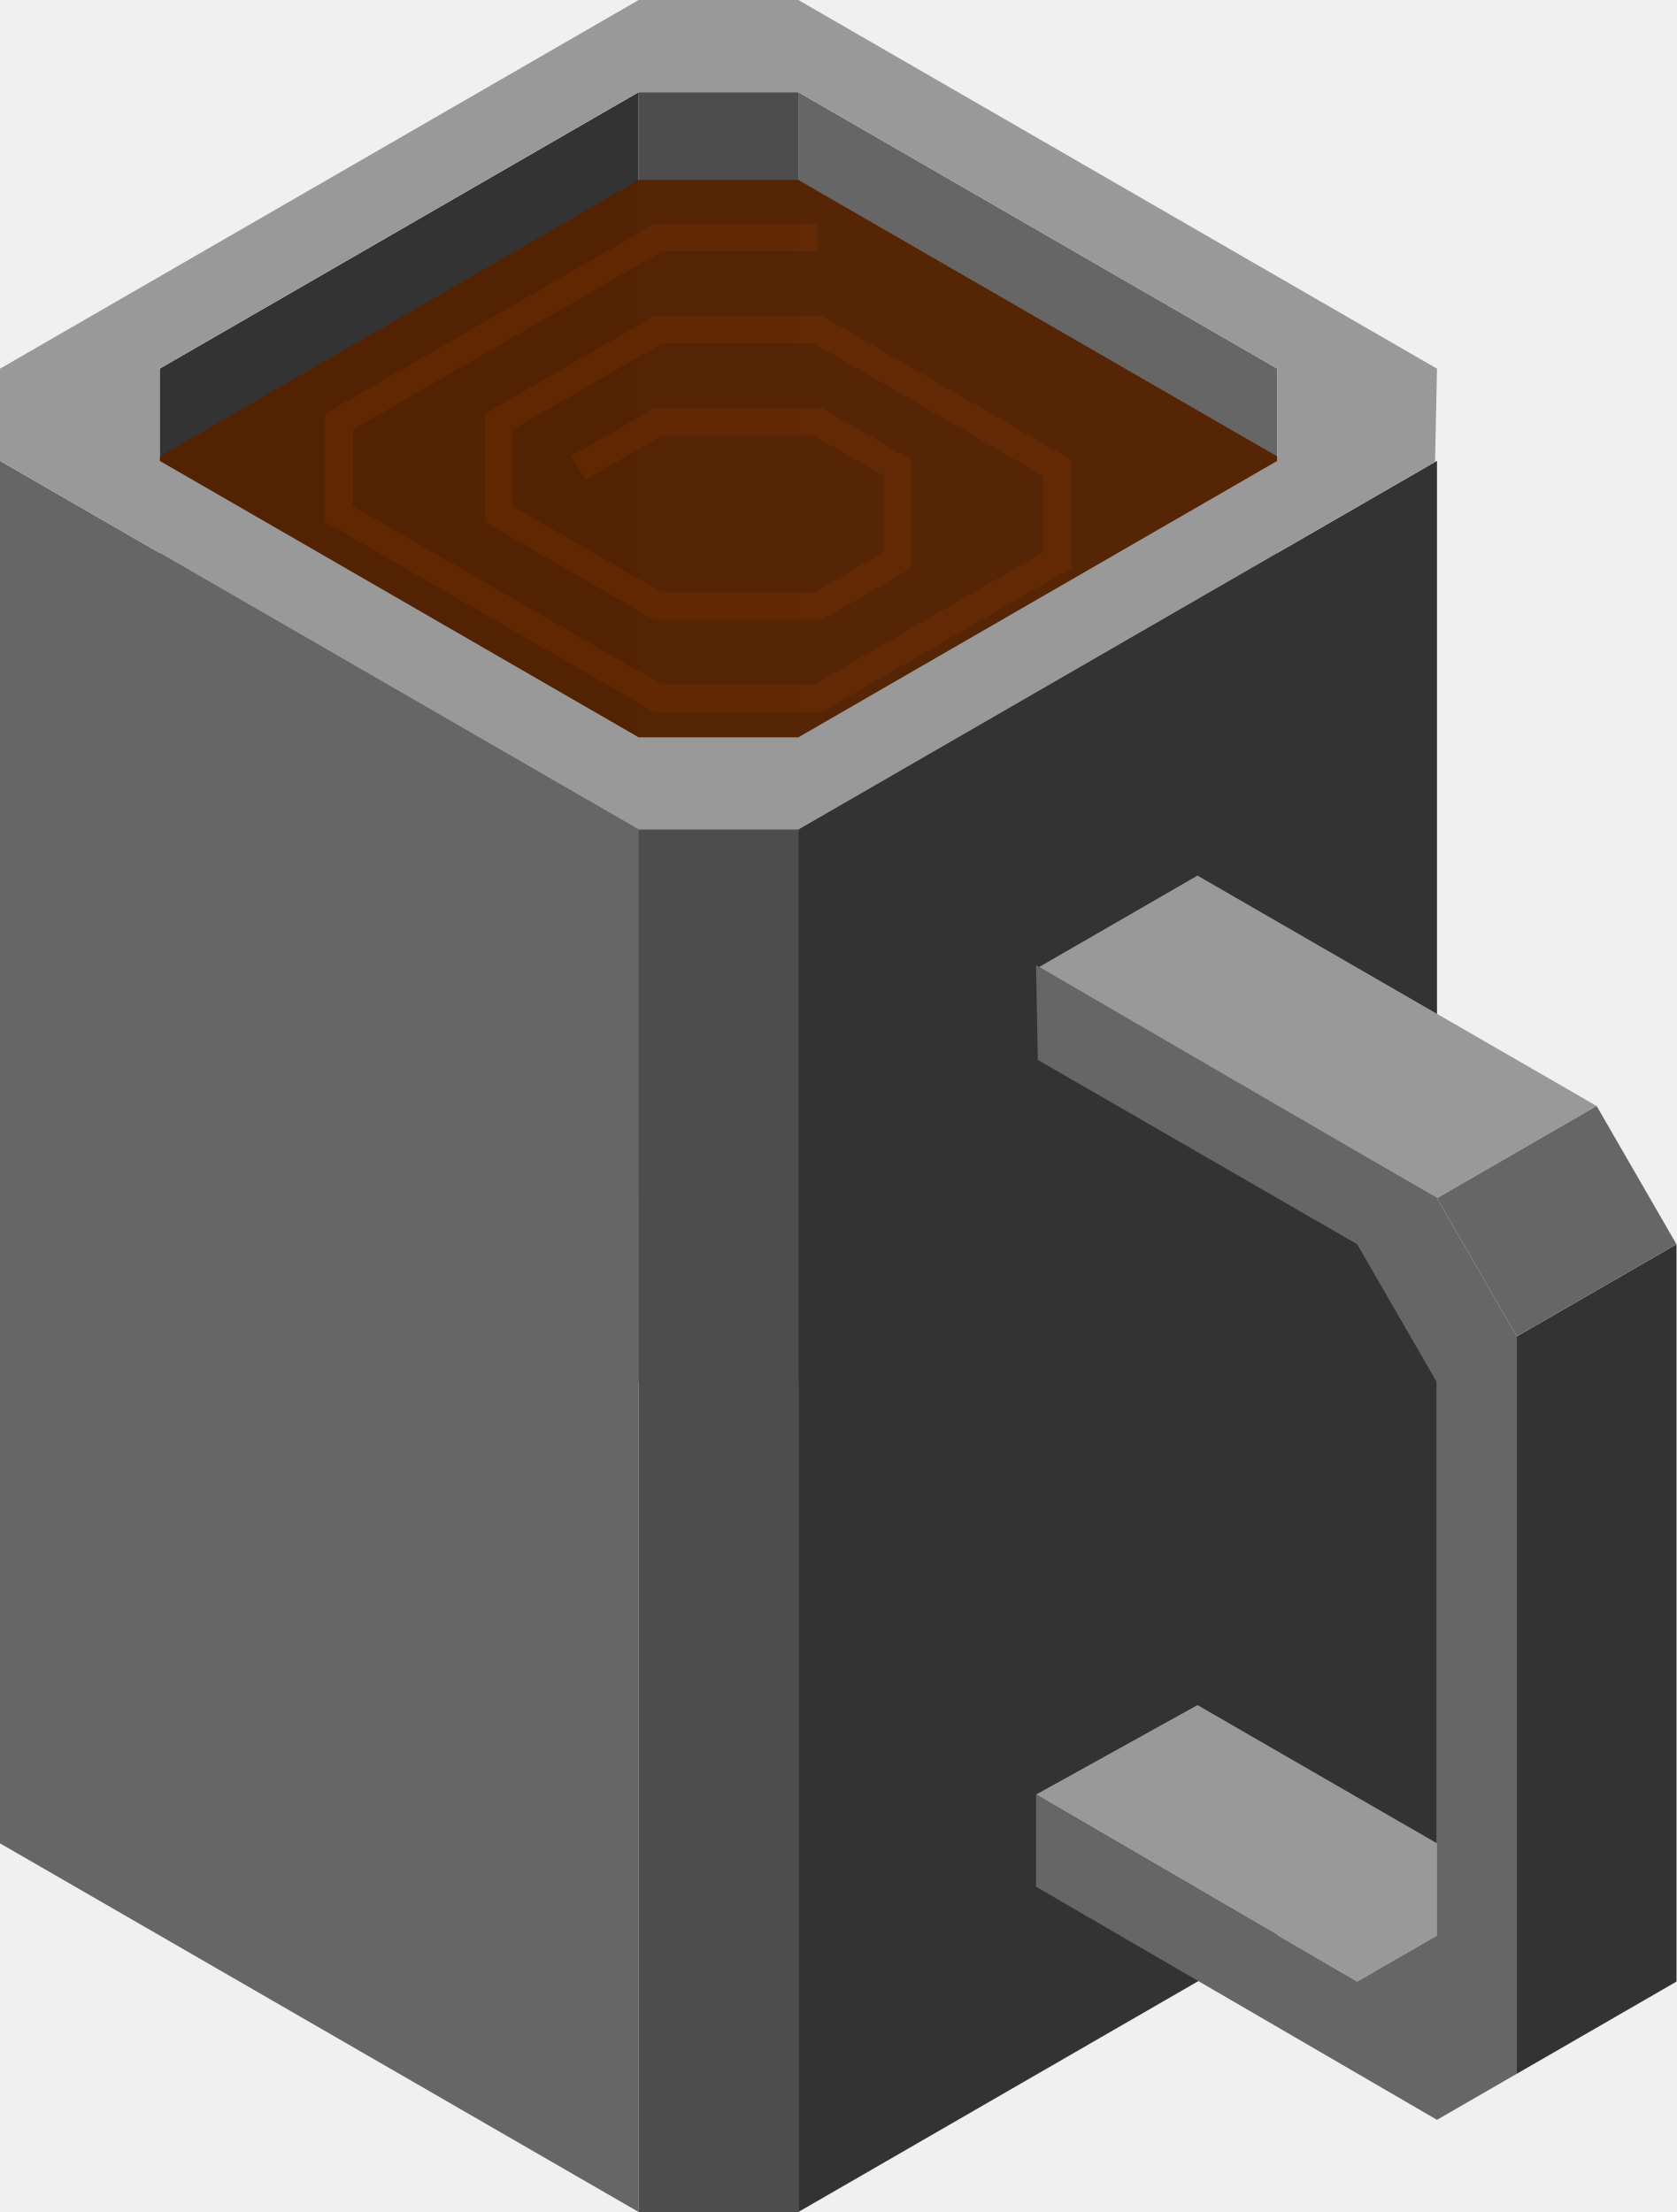
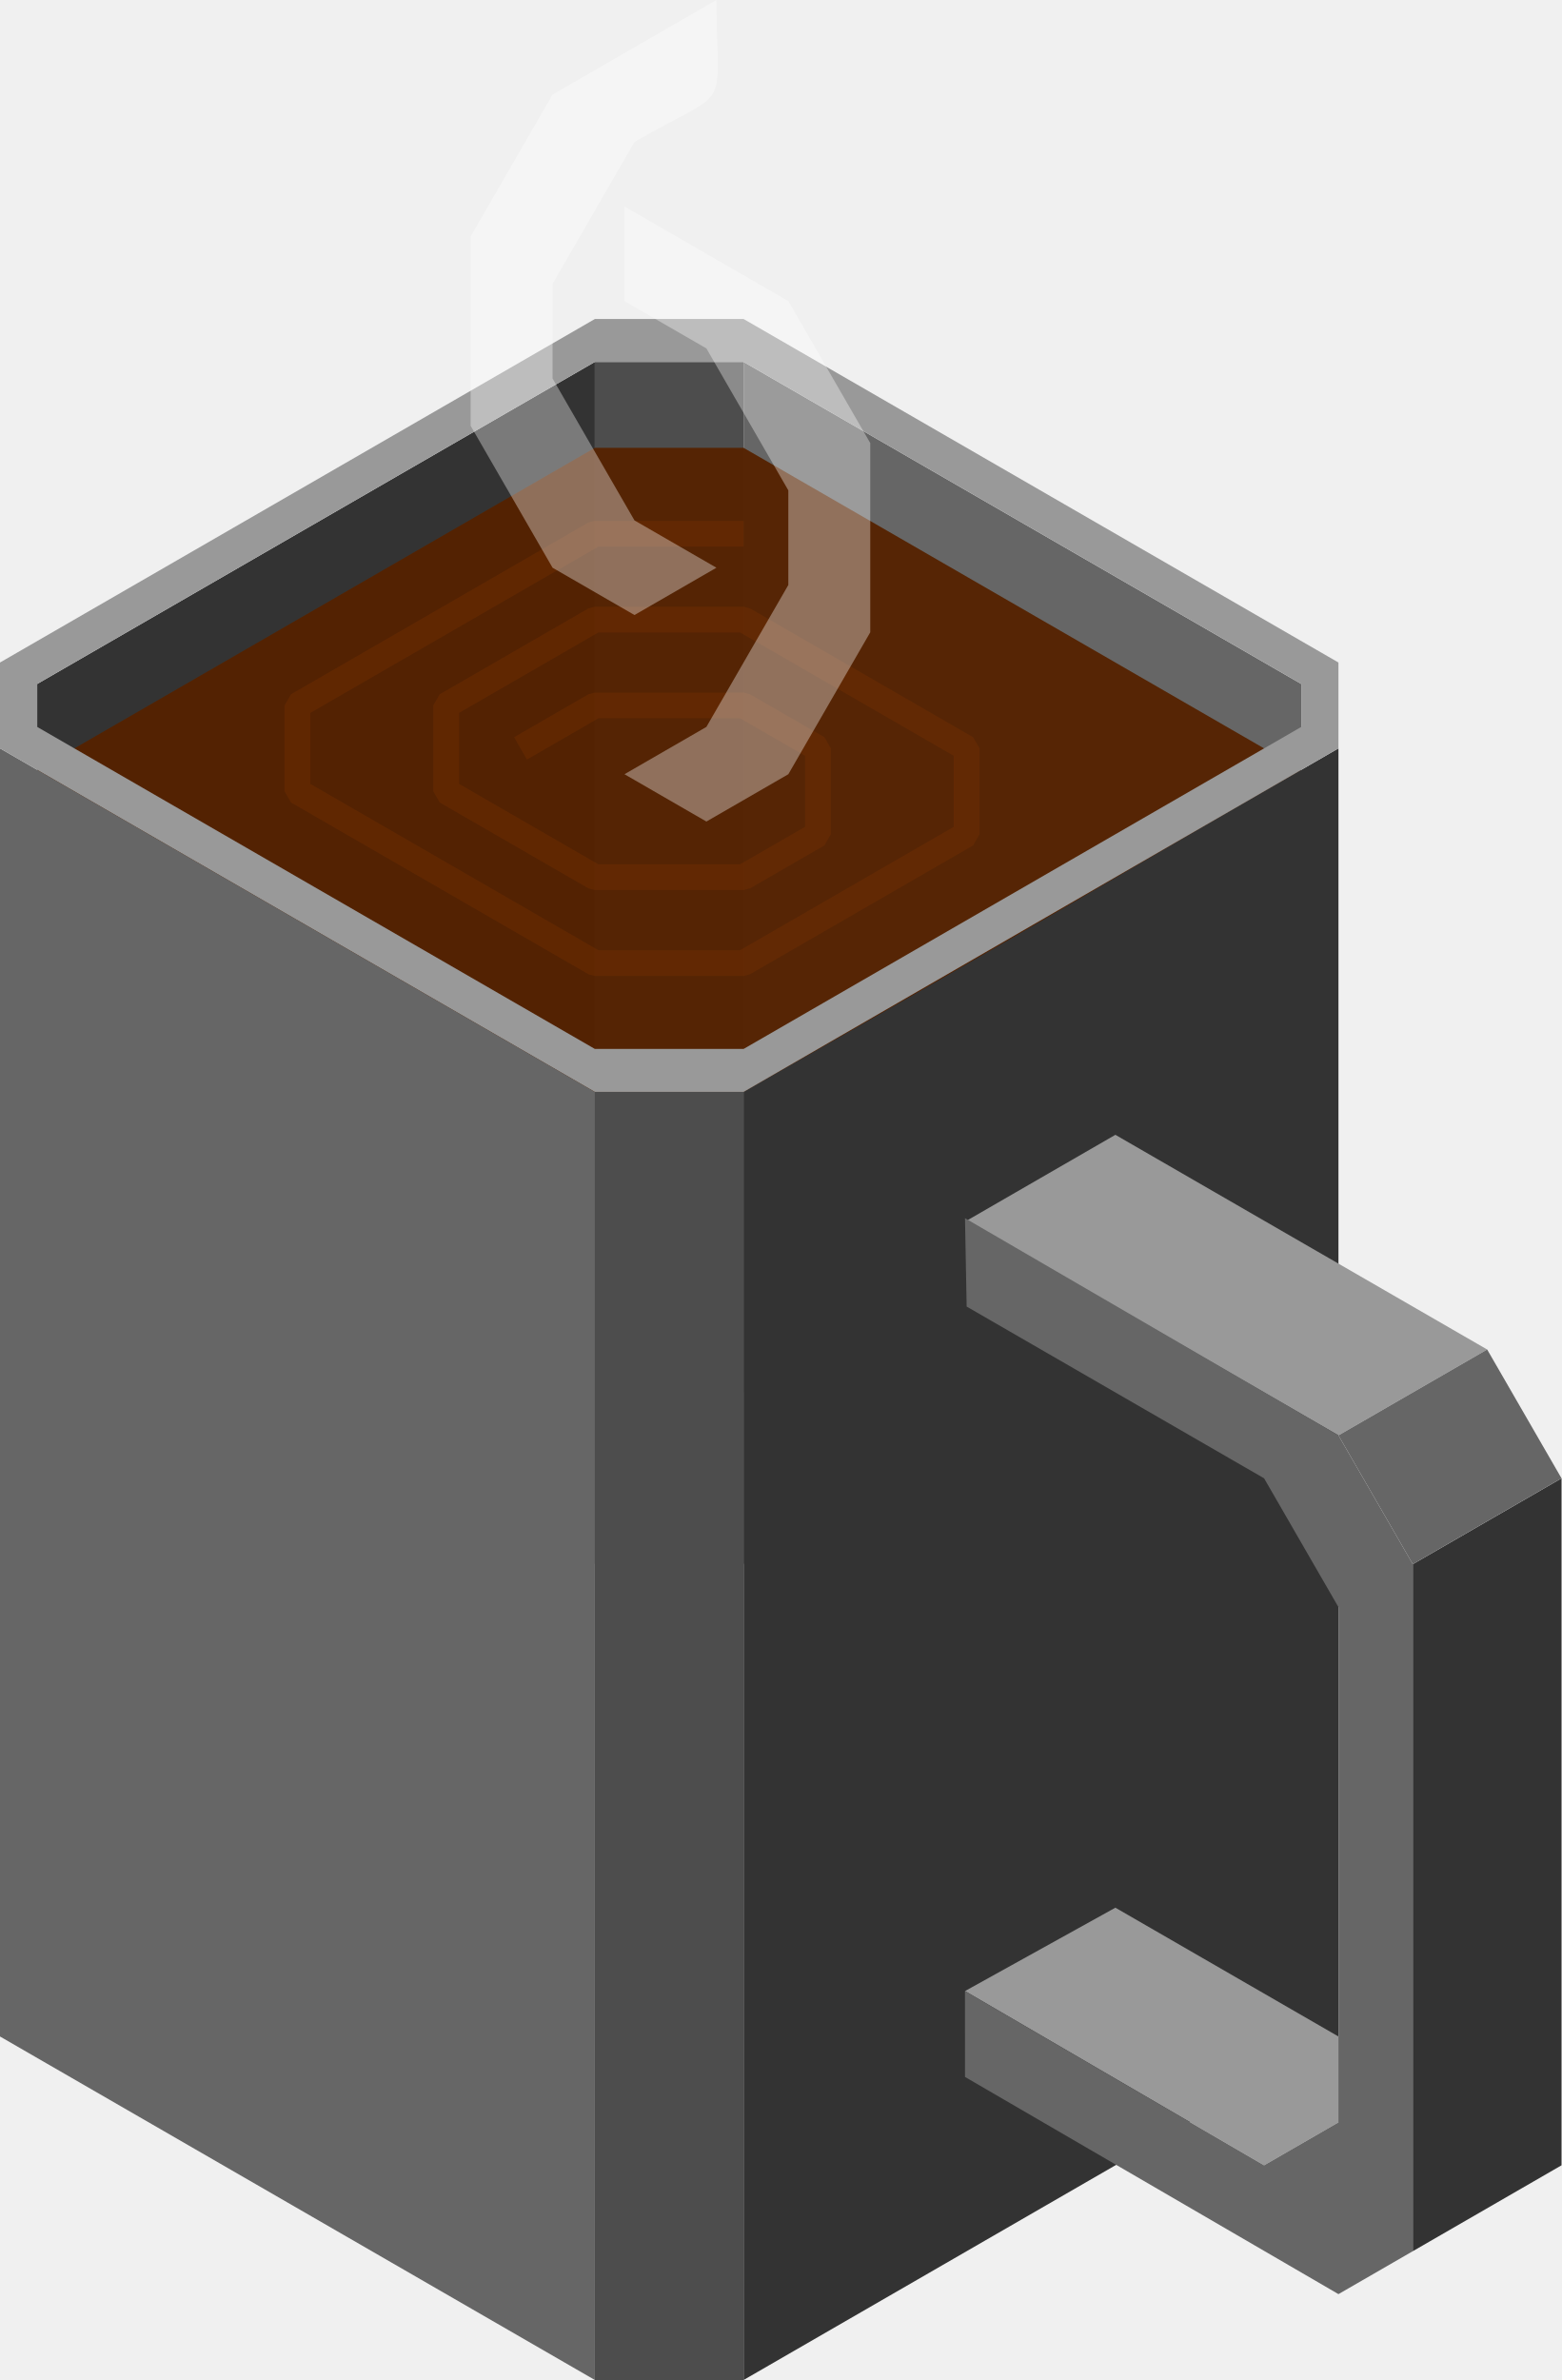
- <svg xmlns="http://www.w3.org/2000/svg" width="90.933mm" height="120mm" viewBox="0 0 90.933 120" version="1.1" id="svg8">
+ <svg xmlns="http://www.w3.org/2000/svg" width="181.865mm" height="277.149mm" viewBox="0 0 181.865 277.149" version="1.1" id="svg8">
  <defs id="defs2" />
-   <g id="layer3" transform="translate(-69.28203,-86.99986)">
-     <g id="layer5" style="display:inline">
-       <path style="fill:#333333;fill-opacity:1;stroke:none;stroke-width:0.265px;stroke-linecap:butt;stroke-linejoin:miter;stroke-opacity:1" d="M 77.942,147 V 107 L 103.923,92 c 0,40 0,50 0,70 z" id="path861" />
-       <path style="display:inline;fill:#666666;fill-opacity:1;stroke:none;stroke-width:0.265px;stroke-linecap:butt;stroke-linejoin:miter;stroke-opacity:1" d="M 138.564,147 V 107 L 112.583,92 c 0,40 0,50 0,70 z" id="path861-2" />
-       <path style="fill:#4d4d4d;fill-opacity:1;stroke:none;stroke-width:0.265px;stroke-linecap:butt;stroke-linejoin:miter;stroke-opacity:1" d="m 103.923,92 h 8.66 v 60 h -8.66 z" id="path908" />
-     </g>
-     <g id="layer6">
-       <path style="fill:#333333;fill-opacity:1;stroke:none;stroke-width:0.265px;stroke-linecap:butt;stroke-linejoin:miter;stroke-opacity:1" d="m 112.583,132 v 75 l 34.641,-20 v -75 z" id="path10" />
-       <path style="fill:#666666;fill-opacity:1;stroke:none;stroke-width:0.265px;stroke-linecap:butt;stroke-linejoin:miter;stroke-opacity:1" d="m 69.282,112 34.641,20 v 75 L 69.282,187 Z" id="path12" />
-       <path style="fill:#4d4d4d;fill-opacity:1;stroke:none;stroke-width:0.265px;stroke-linecap:butt;stroke-linejoin:miter;stroke-opacity:1" d="m 112.583,132 h -8.66 v 75 h 8.66 z" id="path22" />
-     </g>
-     <g id="layer7">
-       <path style="opacity:0.95;fill:#552200;fill-opacity:1;stroke:none;stroke-width:0.265px;stroke-linecap:butt;stroke-linejoin:miter;stroke-opacity:1" d="m 77.942,116.763 v -5 L 103.923,96.763 h 8.66 l 25.981,15 v 5 l -25.981,15 h -8.66 z" id="path20-2" />
-     </g>
-     <g id="layer9">
-       <path style="opacity:0.3;fill:none;stroke:#803300;stroke-width:1.5;stroke-linecap:butt;stroke-linejoin:miter;stroke-opacity:1;stroke-miterlimit:4;stroke-dasharray:none" d="m 113.642,99.883 h -8.66 l -17.321,10 v 5 l 17.321,10 h 8.66 l 12.99,-7.5 v -5 l -12.99,-7.5 h -8.66 l -8.66,5 v 5 l 8.66,5 h 8.66 l 4.33,-2.5 v -5 l -4.33,-2.5 h -8.66 l -4.33,2.5 v 0 0 0" id="path981" />
-     </g>
-     <g id="layer4">
-       <path style="fill:#999999;fill-opacity:1;stroke:none;stroke-width:0.265px;stroke-linecap:butt;stroke-linejoin:miter;stroke-opacity:1" d="m 103.923,87 -34.641,20 v 5 l 34.641,20 h 8.66 l 34.536,-19.939 0.105,-5.061 -34.641,-20 z m 0,5 h 8.66 l 25.981,15 v 5 L 112.583,127 h -8.66 L 77.943,112 v -5 z" id="path8" />
+   <g id="layer3" transform="translate(-69.28203,70.14857)">
+     <g id="layer5" style="display:inline" />
+     <g id="layer6" />
+     <g id="layer7" />
+     <g id="layer9" />
+     <g id="layer4" />
+   </g>
+   <g id="layer2" transform="translate(-69.28203,70.14857)">
+     <g id="g893">
+       <path id="path861" d="M 73.612,34.5 V 9.5 L 138.564,-28 V 112 Z" style="display:inline;fill:#333333;fill-opacity:1;stroke:none;stroke-width:3;stroke-linecap:butt;stroke-linejoin:bevel;stroke-miterlimit:4;stroke-dasharray:none;stroke-opacity:1" />
+       <path id="path861-2" d="M 220.836,34.5 V 9.5 L 155.885,-28 V 112 Z" style="display:inline;fill:#666666;fill-opacity:1;stroke:none;stroke-width:3;stroke-linecap:butt;stroke-linejoin:bevel;stroke-miterlimit:4;stroke-dasharray:none;stroke-opacity:1" />
+       <path id="path908" d="m 138.564,-28 h 17.32 v 120 h -17.32 z" style="display:inline;fill:#4d4d4d;fill-opacity:1;stroke:none;stroke-width:3;stroke-linecap:butt;stroke-linejoin:bevel;stroke-miterlimit:4;stroke-dasharray:none;stroke-opacity:1" />
+       <path id="path10" d="m 155.885,57 v 150 l 69.282,-40 V 17 Z" style="fill:#333333;fill-opacity:1;stroke:none;stroke-width:3;stroke-linecap:butt;stroke-linejoin:bevel;stroke-miterlimit:4;stroke-dasharray:none;stroke-opacity:1" />
+       <path id="path12" d="M 69.282,17 138.564,57 V 207 L 69.282,167 Z" style="fill:#666666;fill-opacity:1;stroke:none;stroke-width:3;stroke-linecap:butt;stroke-linejoin:bevel;stroke-miterlimit:4;stroke-dasharray:none;stroke-opacity:1" />
+       <path id="path22" d="m 155.885,57 h -17.32 v 150 h 17.32 z" style="fill:#4d4d4d;fill-opacity:1;stroke:none;stroke-width:3;stroke-linecap:butt;stroke-linejoin:bevel;stroke-miterlimit:4;stroke-dasharray:none;stroke-opacity:1" />
+       <path id="path20-2" d="m 77.942,22 -4.33,-2.5 64.952,-37.5 h 17.32 l 64.952,37.5 -8.66,5 c -8.66,5 -24.351,14.351 -56.292,32.5 h -17.321 z" style="opacity:0.95;fill:#552200;fill-opacity:1;stroke:none;stroke-width:3;stroke-linecap:butt;stroke-linejoin:bevel;stroke-miterlimit:4;stroke-dasharray:none;stroke-opacity:1" />
+       <path id="path981" d="m 155.885,-8 h -17.32 L 103.923,12 v 10 l 34.641,20 h 17.32 l 25.981,-15 v -10 L 155.885,2 h -17.32 L 121.244,12 v 10 l 17.321,10 h 17.32 l 8.66,-5 v -10 l -8.66,-5 h -17.32 l -8.66,5 v 0 0 0" style="opacity:0.3;fill:none;stroke:#803300;stroke-width:3;stroke-linecap:butt;stroke-linejoin:bevel;stroke-miterlimit:4;stroke-dasharray:none;stroke-opacity:1" />
+       <path id="path8" d="M 138.564,-33 69.282,7 v 9.999 l 69.282,40.001 h 17.321 L 225.167,17 225.166,7 155.885,-33 Z m 4.1e-4,5 h 17.321 l 64.951,37.5 v 5 l -64.951,37.5 h -17.321 l -64.952,-37.5 V 9.5 Z" style="fill:#999999;fill-opacity:1;stroke:none;stroke-width:3;stroke-linecap:butt;stroke-linejoin:bevel;stroke-miterlimit:4;stroke-dasharray:none;stroke-opacity:1" />
+       <path id="path14" d="m 181.865,72 17.321,-10 43.301,25 -17.32,10 z" style="fill:#999999;fill-opacity:1;stroke:none;stroke-width:3;stroke-linecap:butt;stroke-linejoin:bevel;stroke-miterlimit:4;stroke-dasharray:none;stroke-opacity:1" />
+       <path id="path829" d="M 181.672,161.708 199.186,152 l 34.641,20 -17.32,10 z" style="fill:#999999;fill-opacity:1;stroke:none;stroke-width:3;stroke-linecap:butt;stroke-linejoin:bevel;stroke-miterlimit:4;stroke-dasharray:none;stroke-opacity:1" />
+       <path id="path16" d="M 181.672,171.708 225.167,197 l 8.66,-5 6e-5,-80 -8.66,-15 -43.495,-25.292 0.193,10.292 34.641,20 8.66,15 v 60 l -8.66,5 -34.835,-20.292 z" style="fill:#666666;fill-opacity:1;stroke:none;stroke-width:3;stroke-linecap:butt;stroke-linejoin:bevel;stroke-miterlimit:4;stroke-dasharray:none;stroke-opacity:1" />
+       <path id="path18" d="m 251.147,102 v 80 l -17.32,10 v -80 z" style="fill:#333333;fill-opacity:1;stroke:none;stroke-width:3;stroke-linecap:butt;stroke-linejoin:bevel;stroke-miterlimit:4;stroke-dasharray:none;stroke-opacity:1" />
+       <path id="path953" d="m 225.167,97 17.32,-10 8.66,15 -17.321,10 z" style="fill:#666666;fill-opacity:1;stroke:none;stroke-width:3;stroke-linecap:butt;stroke-linejoin:bevel;stroke-miterlimit:4;stroke-dasharray:none;stroke-opacity:1" />
    </g>
  </g>
-   <g id="layer2" transform="translate(-69.28203,-86.99986)">
-     <path style="fill:#999999;fill-opacity:1;stroke:none;stroke-width:0.265px;stroke-linecap:butt;stroke-linejoin:miter;stroke-opacity:1" d="m 125.574,139.5 8.66,-5 21.651,12.5 -8.66,5 z" id="path14" />
-     <path style="fill:#999999;fill-opacity:1;stroke:none;stroke-width:0.265px;stroke-linecap:butt;stroke-linejoin:miter;stroke-opacity:1" d="m 125.477,184.354 8.757,-4.854 17.32,10 -8.66,5 z" id="path829" />
-     <path style="fill:#666666;fill-opacity:1;stroke:none;stroke-width:0.265px;stroke-linecap:butt;stroke-linejoin:miter;stroke-opacity:1" d="M 125.477,189.354 147.224,202 l 4.33,-2.5 3e-5,-40 -4.33,-7.5 -21.747,-12.646 0.097,5.146 17.321,10 4.33,7.5 0,30 -4.33,2.5 -17.417,-10.146 z" id="path16" />
-     <path style="fill:#333333;fill-opacity:1;stroke:none;stroke-width:0.265px;stroke-linecap:butt;stroke-linejoin:miter;stroke-opacity:1" d="m 160.215,154.5 v 40 l -8.66,5 v -40 z" id="path18" />
-     <path style="fill:#666666;fill-opacity:1;stroke:none;stroke-width:0.265px;stroke-linecap:butt;stroke-linejoin:miter;stroke-opacity:1" d="m 147.224,152 8.66,-5 4.33,7.5 -8.66,5 z" id="path953" />
-   </g>
-   <g id="layer8" style="opacity:0.35">
-     <g id="layer10" style="display:none">
-       <path style="opacity:0.55;fill:#ffffff;stroke:none;stroke-width:0.265px;stroke-linecap:butt;stroke-linejoin:miter;stroke-opacity:1" d="m 39.404,18.942 -4.33,-2.5 -4.33,-7.5 v -10 l 4.33,-7.5 8.66,-5 c 0.039,6.199 0.889,4.487 -4.33,7.5 l -4.33,7.5 v 5 l 4.33,7.5 4.33,2.5 z" id="path956" />
-       <path style="opacity:0.55;fill:#ffffff;stroke:none;stroke-width:0.265px;stroke-linecap:butt;stroke-linejoin:miter;stroke-opacity:1" d="m 43.204,29.854 4.33,-2.5 4.33,-7.5 V 9.854 L 47.535,2.354 38.874,-2.646 v 5 l 4.33,2.5 4.33,7.5 v 5 l -4.33,7.5 -4.33,2.5 z" id="path956-1" />
+   <g id="layer8" style="opacity:0.35" transform="translate(0,157.1484)">
+     <g id="layer10" style="display:inline">
+       <path style="opacity:1;fill:#ffffff;fill-opacity:1;stroke:none;stroke-width:0.583px;stroke-linecap:butt;stroke-linejoin:miter;stroke-opacity:1" d="m 73.896,-85.529 -9.542,-5.509 -9.542,-16.528 v -22.037 l 9.542,-16.528 19.084,-11.018 c 0.087,13.66 1.96,9.887 -9.542,16.528 l -9.542,16.528 v 11.018 l 9.542,16.528 9.542,5.509 z" id="path956" />
+       <path style="opacity:1;fill:#ffffff;fill-opacity:1;stroke:none;stroke-width:0.583px;stroke-linecap:butt;stroke-linejoin:miter;stroke-opacity:1" d="m 82.272,-61.481 9.542,-5.509 9.542,-16.528 V -105.555 L 91.815,-122.082 72.73,-133.101 v 11.018 l 9.542,5.509 9.542,16.528 v 11.018 l -9.542,16.528 -9.542,5.509 z" id="path956-1" />
    </g>
-     <g id="layer11" />
+     <g id="layer11" style="display:inline" />
  </g>
</svg>
